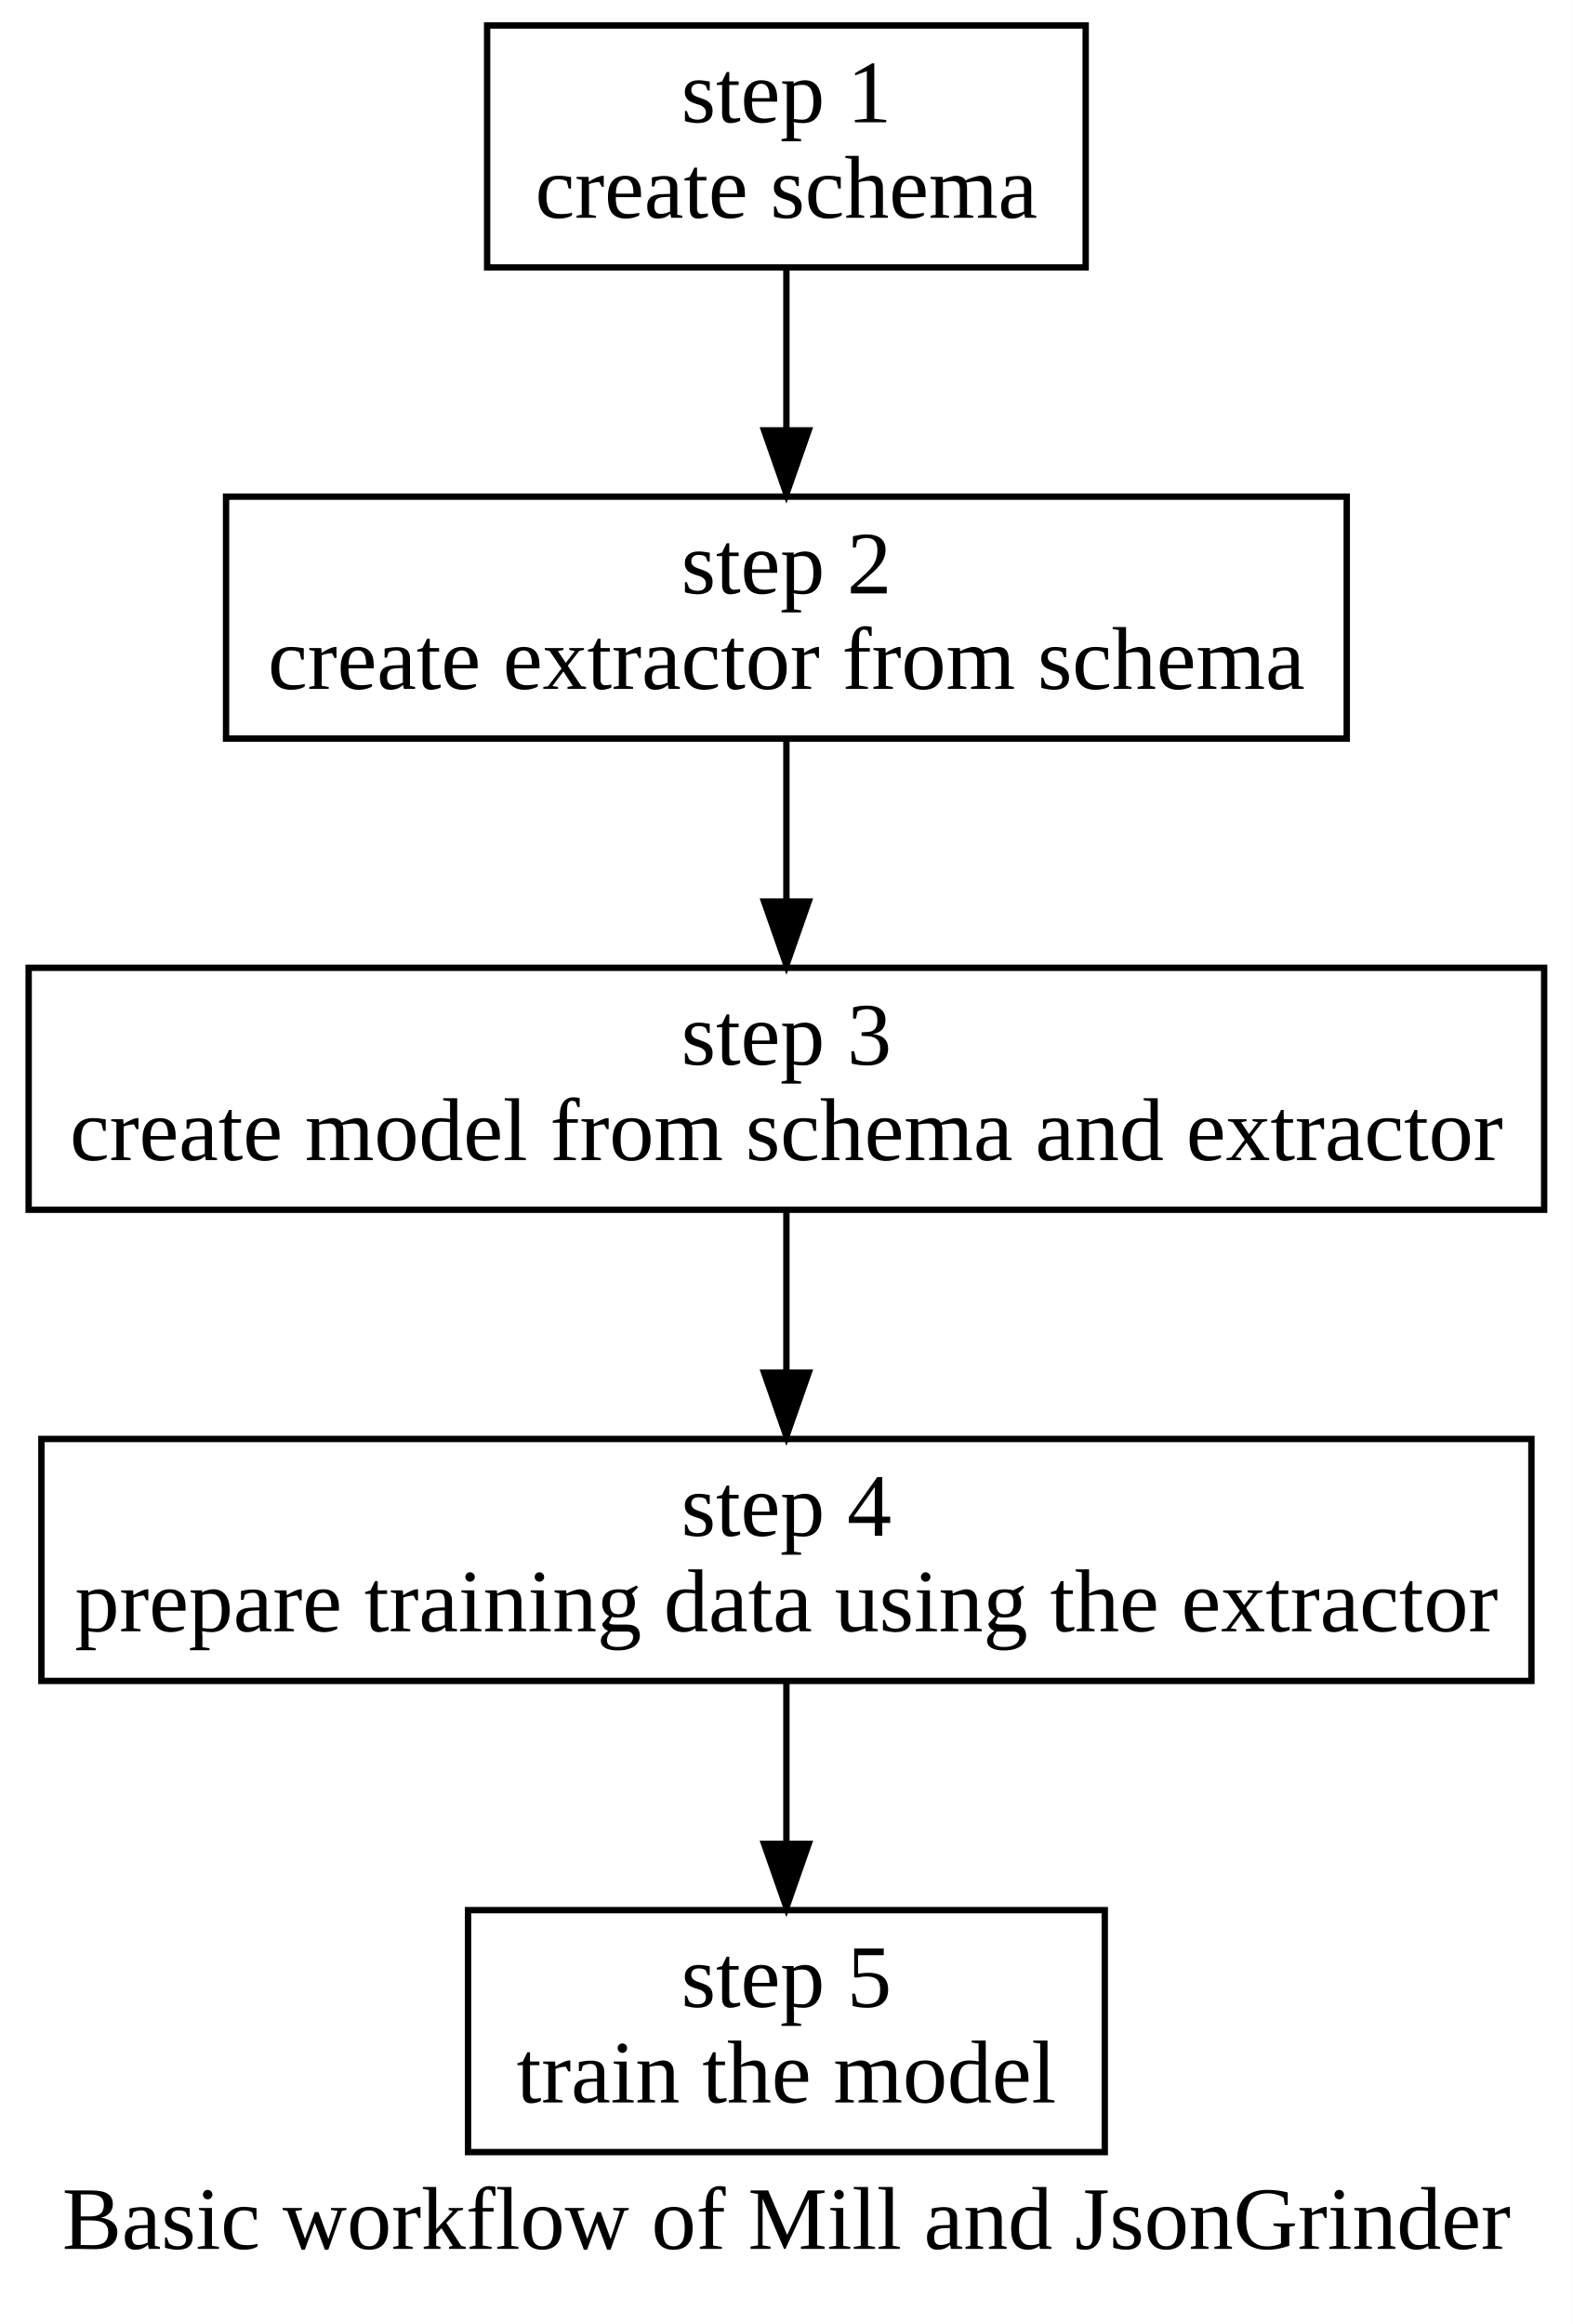
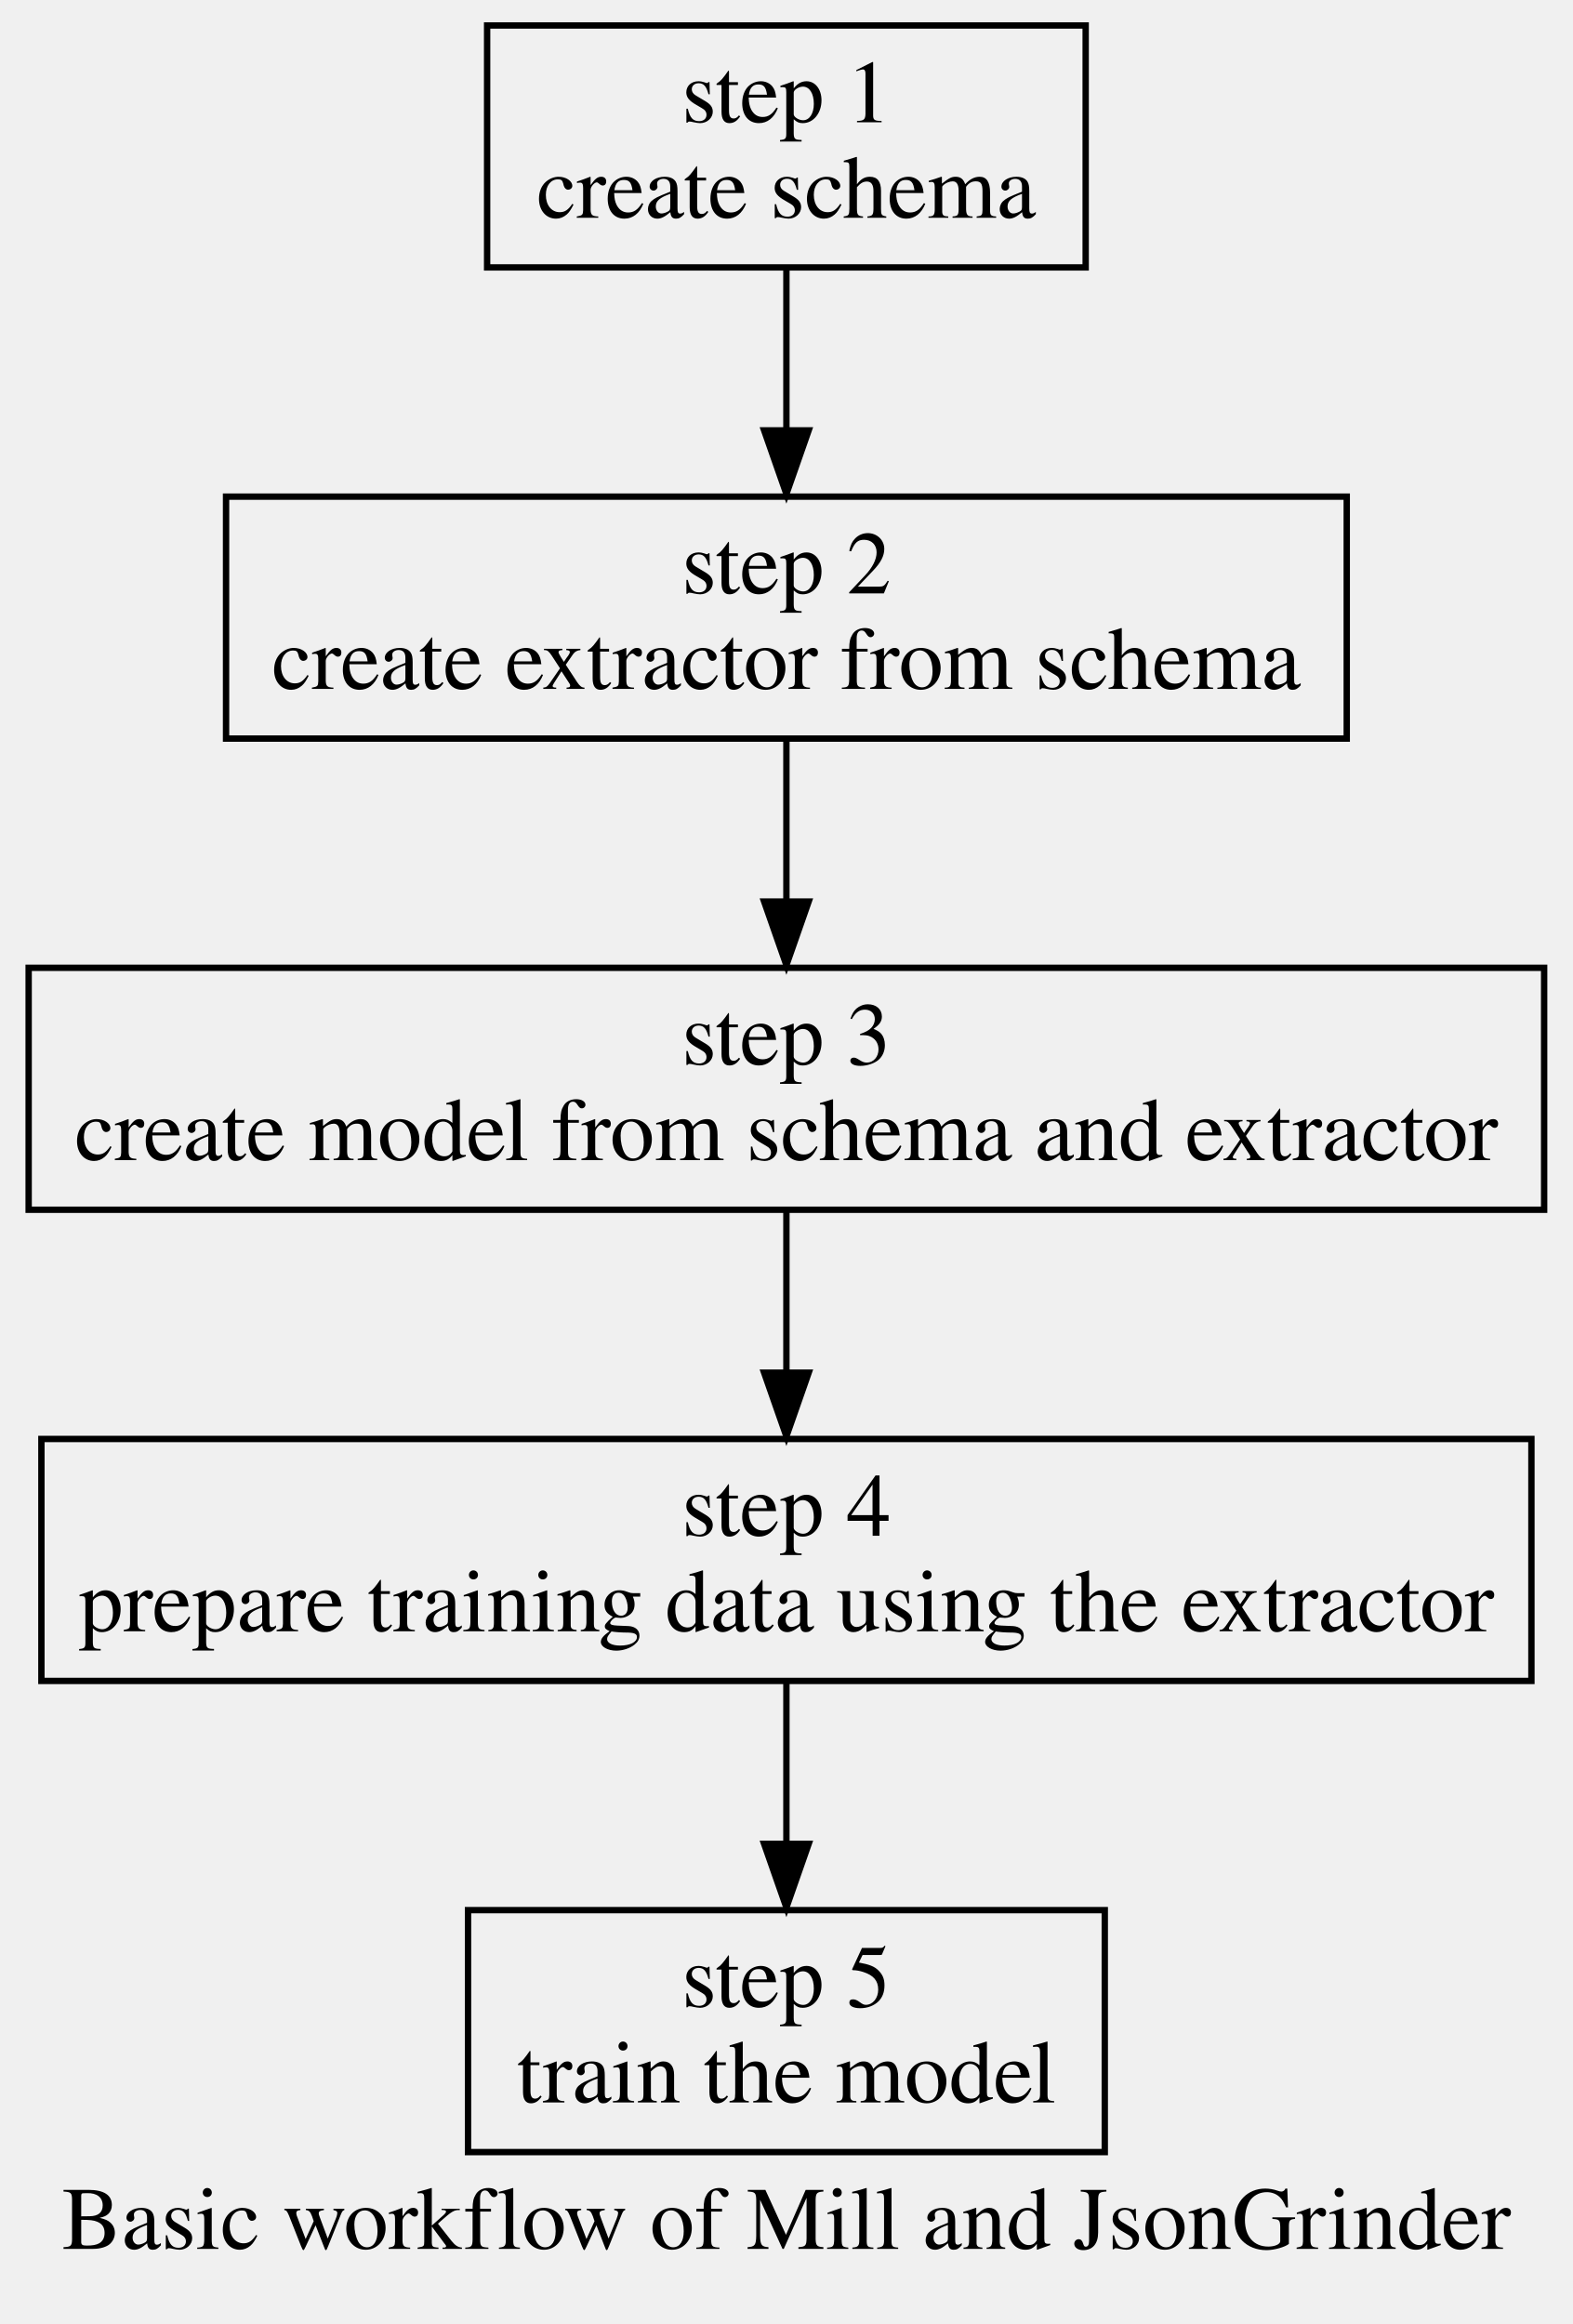
<svg xmlns="http://www.w3.org/2000/svg" width="247pt" height="365pt" viewBox="0.00 0.00 247.00 365.00">
  <g id="graph0" class="graph" transform="scale(1 1) rotate(0) translate(4 361)">
-     <polygon fill="white" stroke="transparent" points="-4,4 -4,-361 243,-361 243,4 -4,4" />
-     <text text-anchor="middle" x="119.5" y="-7.8" font-family="Times New Roman,serif" font-size="14.00">Basic workflow of Mill and JsonGrinder</text>
+     <text text-anchor="middle" x="119.5" y="-7.8" font-family="Times,serif" font-size="14.00">Basic workflow of Mill and JsonGrinder</text>
    <g id="node1" class="node">
      <polygon fill="none" stroke="black" points="166.5,-357 72.5,-357 72.5,-319 166.5,-319 166.5,-357" />
-       <text text-anchor="middle" x="119.5" y="-341.8" font-family="Times New Roman,serif" font-size="14.00">step 1</text>
-       <text text-anchor="middle" x="119.5" y="-326.8" font-family="Times New Roman,serif" font-size="14.00">create schema</text>
+       <text text-anchor="middle" x="119.5" y="-341.8" font-family="Times,serif" font-size="14.00">step 1</text>
+       <text text-anchor="middle" x="119.5" y="-326.8" font-family="Times,serif" font-size="14.00">create schema</text>
    </g>
    <g id="node2" class="node">
      <polygon fill="none" stroke="black" points="207.5,-283 31.5,-283 31.5,-245 207.5,-245 207.5,-283" />
-       <text text-anchor="middle" x="119.5" y="-267.8" font-family="Times New Roman,serif" font-size="14.00">step 2</text>
-       <text text-anchor="middle" x="119.5" y="-252.8" font-family="Times New Roman,serif" font-size="14.00">create extractor from schema</text>
+       <text text-anchor="middle" x="119.5" y="-267.8" font-family="Times,serif" font-size="14.00">step 2</text>
+       <text text-anchor="middle" x="119.5" y="-252.8" font-family="Times,serif" font-size="14.00">create extractor from schema</text>
    </g>
    <g id="edge1" class="edge">
      <path fill="none" stroke="black" d="M119.5,-318.83C119.5,-311.13 119.5,-301.97 119.5,-293.42" />
      <polygon fill="black" stroke="black" points="123,-293.41 119.5,-283.41 116,-293.41 123,-293.41" />
    </g>
    <g id="node3" class="node">
      <polygon fill="none" stroke="black" points="238.5,-209 0.5,-209 0.5,-171 238.5,-171 238.5,-209" />
-       <text text-anchor="middle" x="119.5" y="-193.8" font-family="Times New Roman,serif" font-size="14.00">step 3</text>
-       <text text-anchor="middle" x="119.5" y="-178.8" font-family="Times New Roman,serif" font-size="14.00">create model from schema and extractor</text>
+       <text text-anchor="middle" x="119.5" y="-193.8" font-family="Times,serif" font-size="14.00">step 3</text>
+       <text text-anchor="middle" x="119.5" y="-178.8" font-family="Times,serif" font-size="14.00">create model from schema and extractor</text>
    </g>
    <g id="edge2" class="edge">
      <path fill="none" stroke="black" d="M119.5,-244.83C119.5,-237.13 119.5,-227.97 119.5,-219.42" />
      <polygon fill="black" stroke="black" points="123,-219.41 119.5,-209.41 116,-219.41 123,-219.41" />
    </g>
    <g id="node4" class="node">
      <polygon fill="none" stroke="black" points="236.5,-135 2.5,-135 2.5,-97 236.5,-97 236.5,-135" />
-       <text text-anchor="middle" x="119.5" y="-119.8" font-family="Times New Roman,serif" font-size="14.00">step 4</text>
-       <text text-anchor="middle" x="119.5" y="-104.8" font-family="Times New Roman,serif" font-size="14.00">prepare training data using the extractor</text>
+       <text text-anchor="middle" x="119.5" y="-119.8" font-family="Times,serif" font-size="14.00">step 4</text>
+       <text text-anchor="middle" x="119.5" y="-104.8" font-family="Times,serif" font-size="14.00">prepare training data using the extractor</text>
    </g>
    <g id="edge3" class="edge">
      <path fill="none" stroke="black" d="M119.5,-170.83C119.5,-163.13 119.5,-153.97 119.5,-145.42" />
      <polygon fill="black" stroke="black" points="123,-145.41 119.5,-135.41 116,-145.41 123,-145.41" />
    </g>
    <g id="node5" class="node">
      <polygon fill="none" stroke="black" points="169.5,-61 69.5,-61 69.5,-23 169.5,-23 169.5,-61" />
-       <text text-anchor="middle" x="119.5" y="-45.8" font-family="Times New Roman,serif" font-size="14.00">step 5</text>
-       <text text-anchor="middle" x="119.5" y="-30.8" font-family="Times New Roman,serif" font-size="14.00">train the model</text>
+       <text text-anchor="middle" x="119.5" y="-45.8" font-family="Times,serif" font-size="14.00">step 5</text>
+       <text text-anchor="middle" x="119.5" y="-30.8" font-family="Times,serif" font-size="14.00">train the model</text>
    </g>
    <g id="edge4" class="edge">
      <path fill="none" stroke="black" d="M119.5,-96.83C119.5,-89.13 119.5,-79.97 119.5,-71.42" />
      <polygon fill="black" stroke="black" points="123,-71.41 119.5,-61.41 116,-71.41 123,-71.41" />
    </g>
  </g>
</svg>
